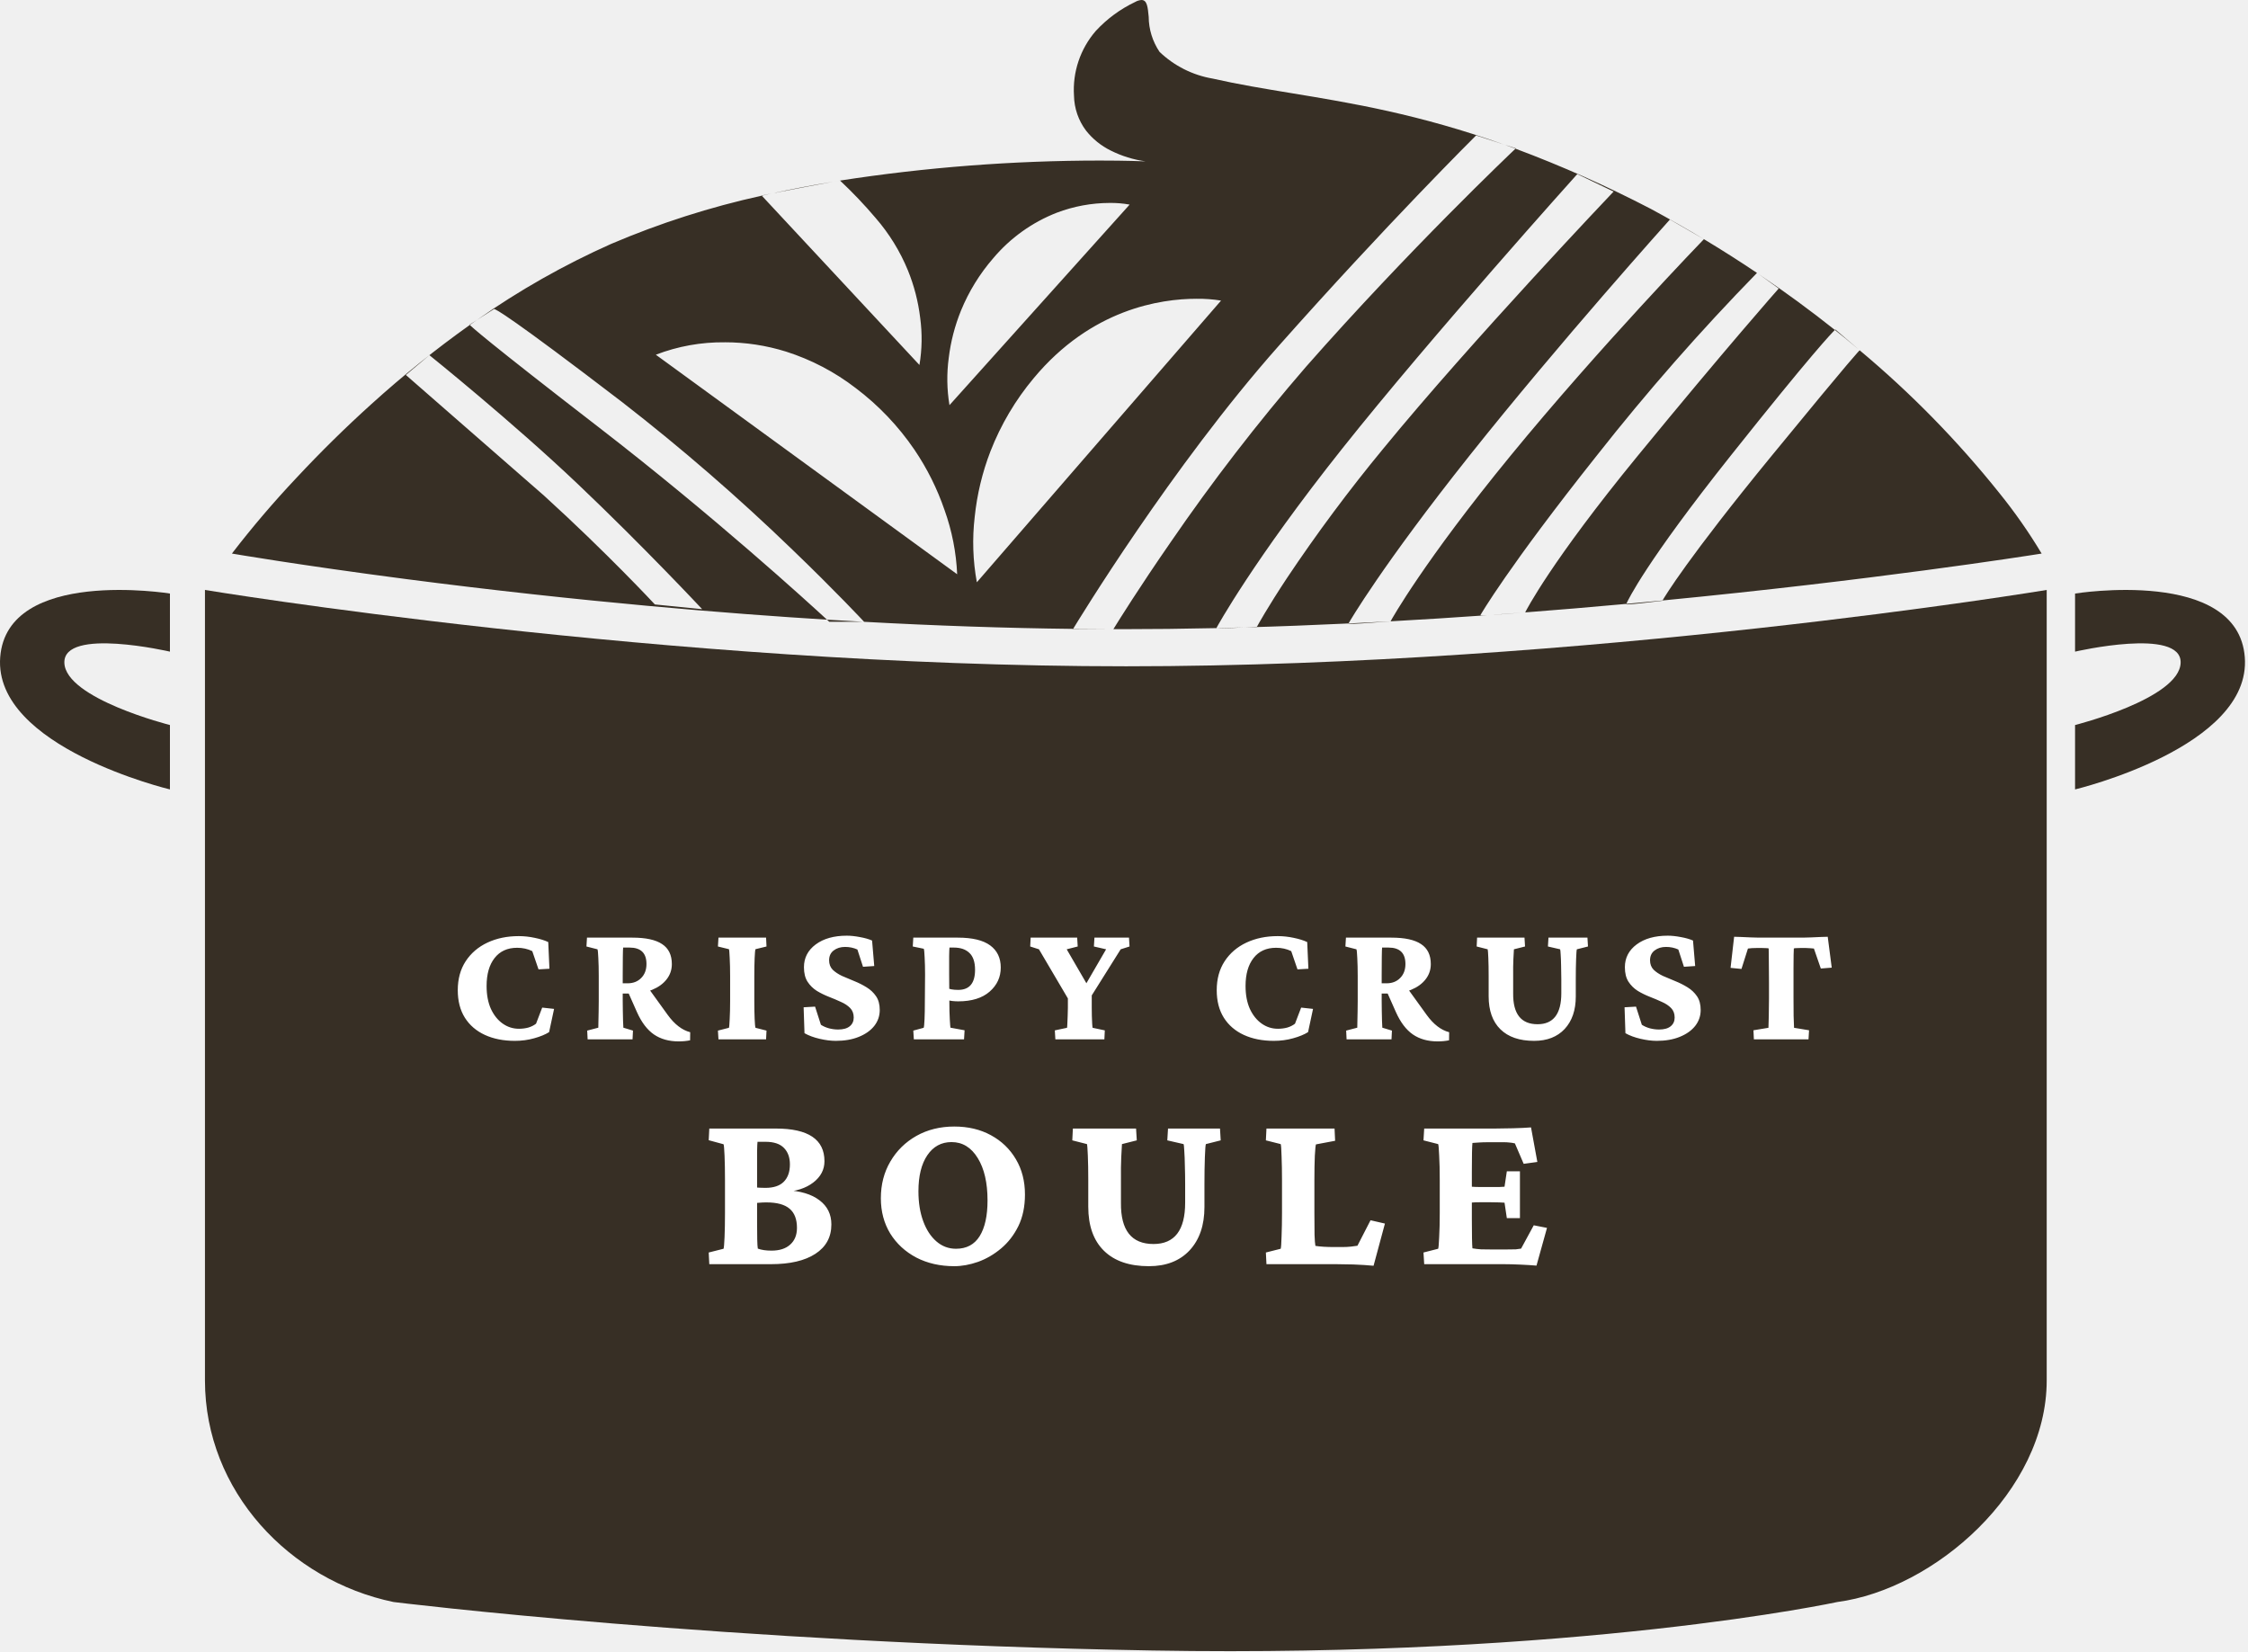
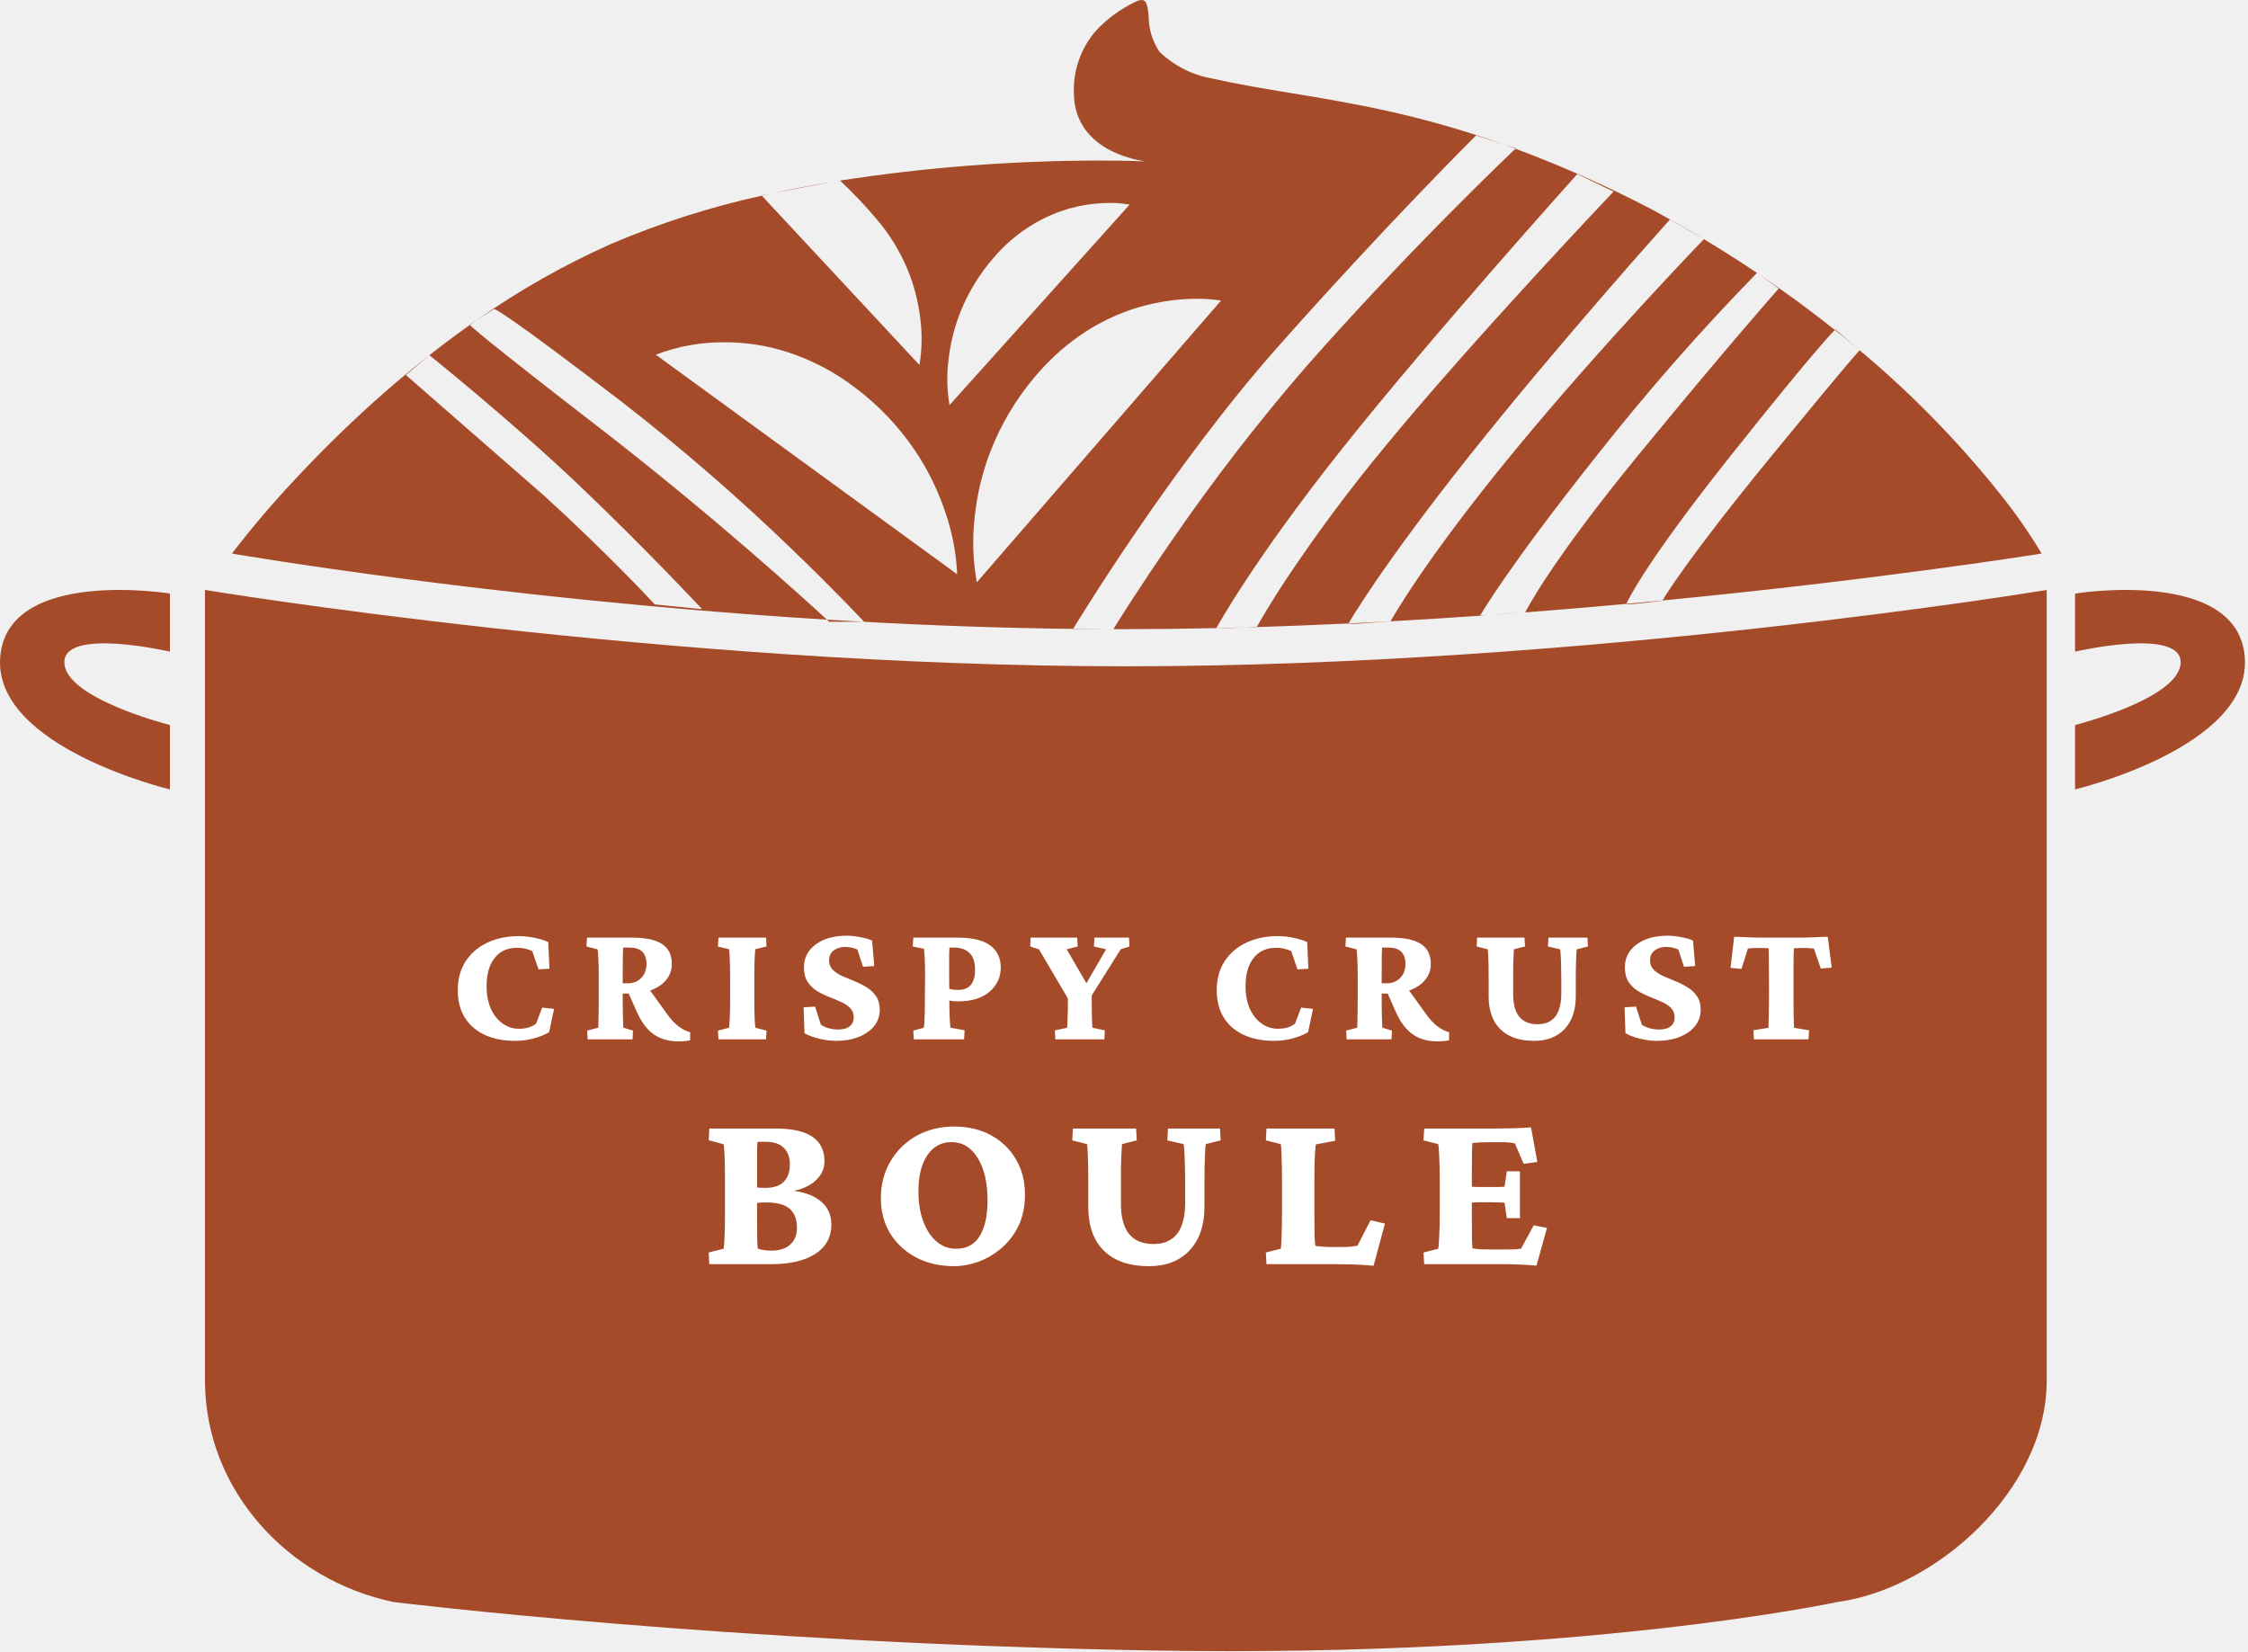
<svg xmlns="http://www.w3.org/2000/svg" width="610" height="448" viewBox="0 0 610 448" fill="none">
-   <path d="M55.617 160.067C55.617 160.067 180.632 180.782 305.572 180.782C430.512 180.782 555.378 160.067 555.378 160.067V374.543C555.378 404.651 524.847 431.203 498.554 434.666C498.554 434.666 428.608 449.819 312.689 447.818C196.77 445.818 106.787 434.666 106.787 434.666C78.641 428.824 55.617 404.651 55.617 374.543V160.067Z" fill="#372F25" />
-   <path d="M46.113 176.805V161.041C46.113 161.041 1.925 153.891 0.053 178.324C-1.818 202.757 46.113 214.187 46.113 214.187V196.717C46.113 196.717 17.763 189.565 17.465 179.834C17.167 170.103 46.113 176.805 46.113 176.805Z" fill="#372F25" />
-   <path d="M563.072 176.805V161.041C563.072 161.041 607.26 153.891 609.132 178.324C611.004 202.757 563.072 214.188 563.072 214.188V196.719C563.072 196.719 591.422 189.566 591.72 179.836C592.018 170.105 563.072 176.805 563.072 176.805Z" fill="#372F25" />
-   <path d="M304.233 170.71H302.121L302.163 170.635C303.653 168.217 309.17 159.369 317.61 147.178C328.964 130.619 341.239 114.71 354.376 99.526C382.266 67.826 410.062 41.447 411.232 40.34C423.795 45.033 436.06 50.489 447.958 56.676C457.91 62.048 467.602 67.891 476.763 74.05C461.404 89.779 446.897 106.317 433.304 123.594C409.122 154.014 401.786 166.778 401.715 166.899C401.713 166.902 401.713 166.905 401.713 166.908C401.713 166.911 401.713 166.913 401.715 166.916C401.73 166.949 401.897 166.965 402.235 166.965C402.536 166.965 402.974 166.95 403.536 166.923C394.631 167.555 385.814 168.11 377.334 168.577C377.688 167.928 386.322 152.404 409.937 123.592C433.9 94.353 462.072 65.188 462.353 64.899L453.129 59.567C452.847 59.882 423.143 92.95 398.782 123.588C374.948 153.571 366.279 168.537 365.921 169.16C356.326 169.618 346.818 169.978 337.662 170.23C339.556 170.141 341.068 170.049 341.082 170.049V170.038C341.36 169.525 343.954 164.81 349.166 156.923C357.311 144.737 366.068 132.97 375.404 121.669C399.345 92.455 437.474 52.377 437.858 51.975L428.001 47.231C427.623 47.651 388.49 91.192 364.255 121.669C340.048 152.11 330.2 170.17 330.104 170.348C330.102 170.351 330.101 170.354 330.101 170.357C330.101 170.361 330.102 170.364 330.104 170.367C330.104 170.387 330.173 170.405 330.286 170.417C321.372 170.614 312.607 170.71 304.233 170.71ZM301.39 170.71H291.146L291.192 170.634C294.572 170.672 298.003 170.697 301.39 170.706V170.71ZM291.192 170.634C273.019 170.425 253.897 169.776 234.344 168.706H234.477C234.426 168.653 226.83 160.492 214.957 149.081C200.296 134.92 184.879 121.563 168.776 109.066C138.192 85.656 134.465 83.837 134.051 83.837C134.044 83.836 134.037 83.837 134.03 83.839C134.023 83.841 134.017 83.845 134.012 83.85C134.011 83.853 134.01 83.856 134.01 83.859C134.01 83.863 134.011 83.866 134.012 83.87L129.406 86.824C140.85 78.786 153.045 71.874 165.821 66.183C179.012 60.553 192.702 56.17 206.71 53.091L206.654 53.031L208.375 52.695L209.218 52.531C208.468 52.697 207.648 52.877 206.71 53.091L249.492 99.026C250.206 94.785 250.272 90.46 249.69 86.199C249.156 81.799 248.041 77.488 246.373 73.381C244.248 68.191 241.288 63.385 237.61 59.151C234.587 55.582 231.361 52.191 227.947 48.993C251.267 45.386 274.828 43.571 298.425 43.564C305.748 43.564 310.35 43.758 310.857 43.782C307.559 43.328 304.358 42.334 301.383 40.84C298.789 39.563 296.511 37.725 294.715 35.459C292.643 32.721 291.493 29.396 291.43 25.963C291.015 19.557 293.14 13.245 297.343 8.393C300.375 5.114 304.006 2.445 308.04 0.529C308.564 0.223 309.151 0.042 309.755 0C311.271 0 311.451 1.906 311.7 4.543C311.719 7.944 312.747 11.264 314.653 14.081C318.619 17.873 323.627 20.393 329.035 21.319C335.976 22.892 343.029 24.055 350.509 25.287C366.683 27.951 385.001 30.969 408.165 39.23L400.543 36.746C400.316 36.971 376.265 60.837 346.932 93.907C317.941 126.601 292.282 168.851 291.192 170.634ZM324.699 81.064C314.897 81.064 296.122 83.857 280.539 102.56C275.555 108.503 271.578 115.222 268.764 122.449C266.556 128.169 265.118 134.158 264.486 140.257C263.794 146.163 263.991 152.14 265.07 157.988L331.338 81.555C329.143 81.201 326.922 81.037 324.699 81.064ZM196.706 92.875C190.3 92.797 183.937 93.941 177.959 96.244L259.729 155.81C259.469 149.867 258.316 143.998 256.308 138.4C254.32 132.6 251.57 127.089 248.13 122.013C243.763 115.603 238.377 109.952 232.184 105.283C226.511 100.916 220.121 97.572 213.3 95.399C207.927 93.723 202.332 92.87 196.704 92.87L196.706 92.875ZM301.067 55.064C296.182 55.077 291.34 55.973 286.774 57.708C280.082 60.317 274.151 64.562 269.524 70.054C265.846 74.287 262.886 79.094 260.761 84.284C259.093 88.391 257.978 92.701 257.444 97.102C256.867 101.363 256.934 105.687 257.642 109.929L306.528 55.51C304.729 55.187 302.903 55.037 301.076 55.063L301.067 55.064ZM331.262 170.452C330.798 170.452 330.467 170.441 330.282 170.419C332.543 170.37 335.027 170.308 337.662 170.238C334.544 170.381 332.443 170.45 331.26 170.45L331.262 170.452ZM366.499 169.276C366.112 169.276 365.916 169.258 365.898 169.222C365.896 169.219 365.895 169.216 365.895 169.214C365.895 169.211 365.896 169.208 365.898 169.205L365.919 169.169C369.62 168.987 373.436 168.806 377.267 168.586L376.934 168.615C370.005 169.158 367.433 169.274 366.497 169.274L366.499 169.276ZM234.279 168.709H225.025L224.402 168.132C227.555 168.326 230.879 168.52 234.279 168.706V168.709ZM224.402 168.132C198.83 166.56 158.232 163.369 110.04 157.096C81.18 153.331 63.117 150.224 62.935 150.193L62.959 150.156C68.455 143.014 74.308 136.154 80.494 129.601C87.015 122.614 93.862 115.88 100.848 109.582C109.302 101.929 118.196 94.778 127.486 88.165C127.463 88.142 127.441 88.117 127.421 88.091L129.406 86.819C128.833 87.217 128.204 87.656 127.486 88.165C127.93 88.634 131.703 92.192 162.561 116.002C193.737 140.066 219.541 163.643 224.396 168.126L224.402 168.132ZM116.524 96.37L110.127 101.735L147.644 134.495C164.787 150.089 177.575 163.861 177.702 163.999L190.536 165.284C190.409 165.148 174.662 148.305 156.798 131.342C138.966 114.408 116.748 96.548 116.524 96.37ZM403.707 166.916C406.796 166.696 409.951 166.463 413.088 166.225C411.276 166.374 406.466 166.778 403.707 166.916ZM413.5 166.189L413.864 166.158C414.135 165.613 420.784 152.493 444.465 123.597C468.399 94.394 482.52 78.434 482.66 78.276L477.246 74.38C484.385 79.198 491.334 84.293 497.905 89.524C497.066 90.34 491.763 95.803 469.663 123.597C446.561 152.64 441.778 162.78 441.3 163.849C431.955 164.704 422.6 165.493 413.495 166.189H413.5ZM441.56 163.994C441.378 163.994 441.276 163.981 441.265 163.956C441.263 163.953 441.262 163.95 441.262 163.947C441.262 163.943 441.263 163.94 441.265 163.938L441.303 163.849C444.491 163.556 447.797 163.245 451.13 162.924C451.755 161.833 457.903 151.537 480.801 123.597C503.403 96.017 504.575 95.069 504.633 95.05C518.512 106.644 531.193 119.599 542.488 133.722C546.708 138.935 550.556 144.439 554.002 150.193L553.931 150.206C549.368 150.932 507.706 157.449 451.133 162.925L451.091 162.998L451.017 163.007C449.161 163.236 442.986 163.994 441.56 163.994ZM504.151 94.638C502.105 92.919 500.003 91.2 497.902 89.526C497.967 89.463 498.027 89.406 498.029 89.406L504.155 94.634L504.151 94.638ZM209.374 52.5C214.728 51.33 220.338 50.255 226.048 49.306C222.537 49.946 215.044 51.39 209.374 52.5ZM226.275 49.266C227.286 49.084 227.842 48.988 227.929 48.988H227.94C227.546 49.057 227.15 49.122 226.753 49.188L226.275 49.266ZM411.229 40.338C410.269 39.975 409.239 39.612 408.168 39.226L411.318 40.253L411.229 40.338Z" fill="#372F25" />
+   <path d="M55.617 160.067C55.617 160.067 180.632 180.782 305.572 180.782C430.512 180.782 555.378 160.067 555.378 160.067V374.543C555.378 404.651 524.847 431.203 498.554 434.666C498.554 434.666 428.608 449.819 312.689 447.818C196.77 445.818 106.787 434.666 106.787 434.666C78.641 428.824 55.617 404.651 55.617 374.543V160.067Z" fill="#a64b2a" />
+   <path d="M46.113 176.805V161.041C46.113 161.041 1.925 153.891 0.053 178.324C-1.818 202.757 46.113 214.187 46.113 214.187V196.717C46.113 196.717 17.763 189.565 17.465 179.834C17.167 170.103 46.113 176.805 46.113 176.805Z" fill="#a64b2a" />
+   <path d="M563.072 176.805V161.041C563.072 161.041 607.26 153.891 609.132 178.324C611.004 202.757 563.072 214.188 563.072 214.188V196.719C563.072 196.719 591.422 189.566 591.72 179.836C592.018 170.105 563.072 176.805 563.072 176.805Z" fill="#a64b2a" />
+   <path d="M304.233 170.71H302.121L302.163 170.635C303.653 168.217 309.17 159.369 317.61 147.178C328.964 130.619 341.239 114.71 354.376 99.526C382.266 67.826 410.062 41.447 411.232 40.34C423.795 45.033 436.06 50.489 447.958 56.676C457.91 62.048 467.602 67.891 476.763 74.05C461.404 89.779 446.897 106.317 433.304 123.594C409.122 154.014 401.786 166.778 401.715 166.899C401.713 166.902 401.713 166.905 401.713 166.908C401.713 166.911 401.713 166.913 401.715 166.916C401.73 166.949 401.897 166.965 402.235 166.965C402.536 166.965 402.974 166.95 403.536 166.923C394.631 167.555 385.814 168.11 377.334 168.577C377.688 167.928 386.322 152.404 409.937 123.592C433.9 94.353 462.072 65.188 462.353 64.899L453.129 59.567C452.847 59.882 423.143 92.95 398.782 123.588C374.948 153.571 366.279 168.537 365.921 169.16C356.326 169.618 346.818 169.978 337.662 170.23C339.556 170.141 341.068 170.049 341.082 170.049V170.038C341.36 169.525 343.954 164.81 349.166 156.923C357.311 144.737 366.068 132.97 375.404 121.669C399.345 92.455 437.474 52.377 437.858 51.975L428.001 47.231C427.623 47.651 388.49 91.192 364.255 121.669C340.048 152.11 330.2 170.17 330.104 170.348C330.102 170.351 330.101 170.354 330.101 170.357C330.101 170.361 330.102 170.364 330.104 170.367C330.104 170.387 330.173 170.405 330.286 170.417C321.372 170.614 312.607 170.71 304.233 170.71ZM301.39 170.71H291.146L291.192 170.634C294.572 170.672 298.003 170.697 301.39 170.706V170.71ZM291.192 170.634C273.019 170.425 253.897 169.776 234.344 168.706H234.477C234.426 168.653 226.83 160.492 214.957 149.081C200.296 134.92 184.879 121.563 168.776 109.066C138.192 85.656 134.465 83.837 134.051 83.837C134.044 83.836 134.037 83.837 134.03 83.839C134.023 83.841 134.017 83.845 134.012 83.85C134.011 83.853 134.01 83.856 134.01 83.859C134.01 83.863 134.011 83.866 134.012 83.87L129.406 86.824C140.85 78.786 153.045 71.874 165.821 66.183C179.012 60.553 192.702 56.17 206.71 53.091L206.654 53.031L208.375 52.695L209.218 52.531C208.468 52.697 207.648 52.877 206.71 53.091L249.492 99.026C250.206 94.785 250.272 90.46 249.69 86.199C249.156 81.799 248.041 77.488 246.373 73.381C244.248 68.191 241.288 63.385 237.61 59.151C234.587 55.582 231.361 52.191 227.947 48.993C251.267 45.386 274.828 43.571 298.425 43.564C305.748 43.564 310.35 43.758 310.857 43.782C307.559 43.328 304.358 42.334 301.383 40.84C298.789 39.563 296.511 37.725 294.715 35.459C292.643 32.721 291.493 29.396 291.43 25.963C291.015 19.557 293.14 13.245 297.343 8.393C300.375 5.114 304.006 2.445 308.04 0.529C308.564 0.223 309.151 0.042 309.755 0C311.271 0 311.451 1.906 311.7 4.543C311.719 7.944 312.747 11.264 314.653 14.081C318.619 17.873 323.627 20.393 329.035 21.319C335.976 22.892 343.029 24.055 350.509 25.287C366.683 27.951 385.001 30.969 408.165 39.23L400.543 36.746C400.316 36.971 376.265 60.837 346.932 93.907C317.941 126.601 292.282 168.851 291.192 170.634ZM324.699 81.064C314.897 81.064 296.122 83.857 280.539 102.56C275.555 108.503 271.578 115.222 268.764 122.449C266.556 128.169 265.118 134.158 264.486 140.257C263.794 146.163 263.991 152.14 265.07 157.988L331.338 81.555C329.143 81.201 326.922 81.037 324.699 81.064ZM196.706 92.875C190.3 92.797 183.937 93.941 177.959 96.244L259.729 155.81C259.469 149.867 258.316 143.998 256.308 138.4C254.32 132.6 251.57 127.089 248.13 122.013C243.763 115.603 238.377 109.952 232.184 105.283C226.511 100.916 220.121 97.572 213.3 95.399C207.927 93.723 202.332 92.87 196.704 92.87L196.706 92.875ZM301.067 55.064C296.182 55.077 291.34 55.973 286.774 57.708C280.082 60.317 274.151 64.562 269.524 70.054C265.846 74.287 262.886 79.094 260.761 84.284C259.093 88.391 257.978 92.701 257.444 97.102C256.867 101.363 256.934 105.687 257.642 109.929L306.528 55.51C304.729 55.187 302.903 55.037 301.076 55.063L301.067 55.064ZM331.262 170.452C330.798 170.452 330.467 170.441 330.282 170.419C332.543 170.37 335.027 170.308 337.662 170.238C334.544 170.381 332.443 170.45 331.26 170.45L331.262 170.452ZM366.499 169.276C366.112 169.276 365.916 169.258 365.898 169.222C365.896 169.219 365.895 169.216 365.895 169.214C365.895 169.211 365.896 169.208 365.898 169.205L365.919 169.169C369.62 168.987 373.436 168.806 377.267 168.586L376.934 168.615C370.005 169.158 367.433 169.274 366.497 169.274L366.499 169.276ZM234.279 168.709H225.025L224.402 168.132C227.555 168.326 230.879 168.52 234.279 168.706V168.709ZM224.402 168.132C198.83 166.56 158.232 163.369 110.04 157.096C81.18 153.331 63.117 150.224 62.935 150.193L62.959 150.156C68.455 143.014 74.308 136.154 80.494 129.601C87.015 122.614 93.862 115.88 100.848 109.582C109.302 101.929 118.196 94.778 127.486 88.165C127.463 88.142 127.441 88.117 127.421 88.091L129.406 86.819C128.833 87.217 128.204 87.656 127.486 88.165C127.93 88.634 131.703 92.192 162.561 116.002C193.737 140.066 219.541 163.643 224.396 168.126L224.402 168.132ZM116.524 96.37L110.127 101.735L147.644 134.495C164.787 150.089 177.575 163.861 177.702 163.999L190.536 165.284C190.409 165.148 174.662 148.305 156.798 131.342C138.966 114.408 116.748 96.548 116.524 96.37ZM403.707 166.916C406.796 166.696 409.951 166.463 413.088 166.225C411.276 166.374 406.466 166.778 403.707 166.916ZM413.5 166.189L413.864 166.158C414.135 165.613 420.784 152.493 444.465 123.597C468.399 94.394 482.52 78.434 482.66 78.276L477.246 74.38C484.385 79.198 491.334 84.293 497.905 89.524C497.066 90.34 491.763 95.803 469.663 123.597C446.561 152.64 441.778 162.78 441.3 163.849C431.955 164.704 422.6 165.493 413.495 166.189H413.5ZM441.56 163.994C441.378 163.994 441.276 163.981 441.265 163.956C441.263 163.953 441.262 163.95 441.262 163.947C441.262 163.943 441.263 163.94 441.265 163.938L441.303 163.849C444.491 163.556 447.797 163.245 451.13 162.924C451.755 161.833 457.903 151.537 480.801 123.597C503.403 96.017 504.575 95.069 504.633 95.05C518.512 106.644 531.193 119.599 542.488 133.722C546.708 138.935 550.556 144.439 554.002 150.193L553.931 150.206C549.368 150.932 507.706 157.449 451.133 162.925L451.091 162.998L451.017 163.007C449.161 163.236 442.986 163.994 441.56 163.994ZM504.151 94.638C502.105 92.919 500.003 91.2 497.902 89.526C497.967 89.463 498.027 89.406 498.029 89.406L504.155 94.634L504.151 94.638ZM209.374 52.5C214.728 51.33 220.338 50.255 226.048 49.306C222.537 49.946 215.044 51.39 209.374 52.5ZM226.275 49.266C227.286 49.084 227.842 48.988 227.929 48.988H227.94C227.546 49.057 227.15 49.122 226.753 49.188L226.275 49.266ZM411.229 40.338C410.269 39.975 409.239 39.612 408.168 39.226L411.318 40.253L411.229 40.338Z" fill="#a64b2a" />
  <path d="M139.715 282.41C136.629 282.41 133.914 281.873 131.57 280.799C129.246 279.725 127.439 278.172 126.15 276.141C124.861 274.09 124.217 271.6 124.217 268.67C124.217 265.623 124.93 263.006 126.355 260.818C127.801 258.611 129.773 256.922 132.273 255.75C134.773 254.578 137.605 253.992 140.77 253.992C142.215 253.992 143.66 254.148 145.105 254.461C146.551 254.754 147.771 255.135 148.768 255.604L149.09 262.84L146.131 263.016L144.432 258.064C143.201 257.459 141.834 257.156 140.33 257.156C137.693 257.156 135.652 258.084 134.207 259.939C132.762 261.775 132.039 264.305 132.039 267.527C132.039 269.93 132.43 272 133.211 273.738C134.012 275.457 135.076 276.785 136.404 277.723C137.732 278.66 139.207 279.129 140.828 279.129C141.707 279.129 142.547 279.021 143.348 278.807C144.148 278.572 144.852 278.221 145.457 277.752L147.127 273.387L150.35 273.738L149.002 280.037C147.986 280.682 146.639 281.238 144.959 281.707C143.299 282.176 141.551 282.41 139.715 282.41ZM159.455 282L159.338 279.627L162.355 278.836C162.355 278.582 162.365 278.025 162.385 277.166C162.404 276.307 162.424 275.359 162.443 274.324C162.463 273.289 162.473 272.371 162.473 271.57V264.861C162.473 262.947 162.434 261.297 162.355 259.91C162.297 258.523 162.219 257.742 162.121 257.566L159.133 256.805L159.279 254.402H171.613C175.246 254.402 177.932 254.988 179.67 256.16C181.428 257.312 182.307 259.119 182.307 261.58C182.307 263.143 181.828 264.529 180.871 265.74C179.934 266.932 178.635 267.869 176.975 268.553C175.314 269.236 173.41 269.578 171.262 269.578H168.127V266.795H170.295C171.818 266.795 173.049 266.316 173.986 265.359C174.943 264.402 175.422 263.133 175.422 261.551C175.422 258.582 173.889 257.098 170.822 257.098H169.094C169.055 257.293 169.025 258.152 169.006 259.676C168.986 261.18 168.977 262.801 168.977 264.539V271.57C168.977 272.371 168.986 273.26 169.006 274.236C169.025 275.193 169.045 276.092 169.064 276.932C169.104 277.771 169.133 278.406 169.152 278.836L171.76 279.627L171.643 282H159.455ZM184.182 282.557C181.506 282.557 179.25 281.922 177.414 280.652C175.598 279.383 174.074 277.371 172.844 274.617L170.266 268.816L175.568 267.586L181.193 275.379C183.029 277.918 185.061 279.48 187.287 280.066L187.258 282.264C186.281 282.459 185.256 282.557 184.182 282.557ZM194.957 282L194.811 279.627L197.799 278.865C197.877 278.67 197.945 277.879 198.004 276.492C198.082 275.086 198.121 273.445 198.121 271.57V264.861C198.121 262.947 198.082 261.287 198.004 259.881C197.945 258.475 197.877 257.693 197.799 257.537L194.811 256.805L194.957 254.402H207.877L207.994 256.805L205.006 257.537C204.908 257.752 204.83 258.562 204.771 259.969C204.713 261.375 204.684 263.006 204.684 264.861V271.57C204.684 273.387 204.713 274.998 204.771 276.404C204.83 277.791 204.908 278.611 205.006 278.865L207.994 279.627L207.877 282H194.957ZM226.797 282.41C225.469 282.41 224.004 282.225 222.402 281.854C220.801 281.482 219.434 280.975 218.301 280.33L218.066 273.299L221.172 273.123L222.754 278.045C223.379 278.455 224.111 278.777 224.951 279.012C225.791 279.227 226.611 279.334 227.412 279.334C228.799 279.334 229.854 279.041 230.576 278.455C231.299 277.869 231.66 277.078 231.66 276.082C231.66 275.027 231.338 274.168 230.693 273.504C230.049 272.84 229.209 272.283 228.174 271.834C227.158 271.365 226.074 270.906 224.922 270.457C223.77 270.008 222.676 269.471 221.641 268.846C220.625 268.201 219.785 267.371 219.121 266.355C218.477 265.34 218.154 264.031 218.154 262.43C218.154 259.891 219.219 257.83 221.348 256.248C223.477 254.666 226.289 253.875 229.785 253.875C230.859 253.875 232.051 254.002 233.359 254.256C234.668 254.49 235.762 254.803 236.641 255.193L237.227 262.107L234.18 262.312L232.656 257.625C231.621 257.156 230.508 256.922 229.316 256.922C228.086 256.922 227.051 257.244 226.211 257.889C225.391 258.514 224.98 259.402 224.98 260.555C224.98 261.59 225.303 262.439 225.947 263.104C226.611 263.748 227.461 264.314 228.496 264.803C229.551 265.271 230.664 265.74 231.836 266.209C233.008 266.678 234.111 267.234 235.146 267.879C236.201 268.523 237.061 269.334 237.725 270.311C238.389 271.287 238.721 272.527 238.721 274.031C238.721 275.652 238.223 277.098 237.227 278.367C236.23 279.617 234.834 280.604 233.037 281.326C231.26 282.049 229.18 282.41 226.797 282.41ZM247.973 282L247.826 279.627L250.639 278.865C250.736 278.67 250.814 277.908 250.873 276.58C250.932 275.252 250.961 273.66 250.961 271.805L251.02 264.422C251.02 262.664 250.98 261.111 250.902 259.764C250.844 258.396 250.766 257.615 250.668 257.42L247.68 256.805L247.826 254.402H259.926C263.852 254.402 266.771 255.105 268.686 256.512C270.6 257.918 271.557 259.92 271.557 262.518C271.557 265.115 270.551 267.293 268.539 269.051C266.527 270.809 263.686 271.688 260.014 271.688C259.486 271.688 258.959 271.658 258.432 271.6C257.904 271.521 257.406 271.443 256.938 271.365V268.084C257.25 268.201 257.66 268.318 258.168 268.436C258.695 268.533 259.311 268.582 260.014 268.582C263.061 268.582 264.584 266.766 264.584 263.133C264.584 261.043 264.076 259.52 263.061 258.562C262.064 257.586 260.648 257.098 258.812 257.098H257.641C257.602 257.449 257.572 258.211 257.553 259.383C257.553 260.535 257.553 262.215 257.553 264.422L257.611 271.805C257.611 273.66 257.65 275.252 257.729 276.58C257.807 277.908 257.865 278.66 257.904 278.836L261.742 279.539L261.596 282H247.973ZM304.1 257.566L294.08 273.533L296.248 268.729V273.445C296.248 274.129 296.258 274.871 296.277 275.672C296.297 276.453 296.326 277.146 296.365 277.752C296.404 278.357 296.443 278.729 296.482 278.865L299.793 279.568L299.676 282H286.375L286.229 279.568L289.539 278.865C289.578 278.729 289.607 278.357 289.627 277.752C289.666 277.146 289.695 276.453 289.715 275.672C289.754 274.871 289.773 274.129 289.773 273.445V268.729L291.326 273.533L281.922 257.566L279.549 256.805L279.666 254.402H292.293L292.439 256.805L289.451 257.566L295.369 267.762H294.227L300.145 257.566L296.834 256.805L296.98 254.402H306.355L306.502 256.805L304.1 257.566ZM345.66 282.41C342.574 282.41 339.859 281.873 337.516 280.799C335.191 279.725 333.385 278.172 332.096 276.141C330.807 274.09 330.162 271.6 330.162 268.67C330.162 265.623 330.875 263.006 332.301 260.818C333.746 258.611 335.719 256.922 338.219 255.75C340.719 254.578 343.551 253.992 346.715 253.992C348.16 253.992 349.605 254.148 351.051 254.461C352.496 254.754 353.717 255.135 354.713 255.604L355.035 262.84L352.076 263.016L350.377 258.064C349.146 257.459 347.779 257.156 346.275 257.156C343.639 257.156 341.598 258.084 340.152 259.939C338.707 261.775 337.984 264.305 337.984 267.527C337.984 269.93 338.375 272 339.156 273.738C339.957 275.457 341.021 276.785 342.35 277.723C343.678 278.66 345.152 279.129 346.773 279.129C347.652 279.129 348.492 279.021 349.293 278.807C350.094 278.572 350.797 278.221 351.402 277.752L353.072 273.387L356.295 273.738L354.947 280.037C353.932 280.682 352.584 281.238 350.904 281.707C349.244 282.176 347.496 282.41 345.66 282.41ZM365.4 282L365.283 279.627L368.301 278.836C368.301 278.582 368.311 278.025 368.33 277.166C368.35 276.307 368.369 275.359 368.389 274.324C368.408 273.289 368.418 272.371 368.418 271.57V264.861C368.418 262.947 368.379 261.297 368.301 259.91C368.242 258.523 368.164 257.742 368.066 257.566L365.078 256.805L365.225 254.402H377.559C381.191 254.402 383.877 254.988 385.615 256.16C387.373 257.312 388.252 259.119 388.252 261.58C388.252 263.143 387.773 264.529 386.816 265.74C385.879 266.932 384.58 267.869 382.92 268.553C381.26 269.236 379.355 269.578 377.207 269.578H374.072V266.795H376.24C377.764 266.795 378.994 266.316 379.932 265.359C380.889 264.402 381.367 263.133 381.367 261.551C381.367 258.582 379.834 257.098 376.768 257.098H375.039C375 257.293 374.971 258.152 374.951 259.676C374.932 261.18 374.922 262.801 374.922 264.539V271.57C374.922 272.371 374.932 273.26 374.951 274.236C374.971 275.193 374.99 276.092 375.01 276.932C375.049 277.771 375.078 278.406 375.098 278.836L377.705 279.627L377.588 282H365.4ZM390.127 282.557C387.451 282.557 385.195 281.922 383.359 280.652C381.543 279.383 380.02 277.371 378.789 274.617L376.211 268.816L381.514 267.586L387.139 275.379C388.975 277.918 391.006 279.48 393.232 280.066L393.203 282.264C392.227 282.459 391.201 282.557 390.127 282.557ZM400.814 254.402H413.676L413.822 256.805L410.805 257.566C410.766 258.113 410.717 259.012 410.658 260.262C410.6 261.512 410.58 263.045 410.6 264.861V269.52C410.541 275.105 412.748 277.898 417.221 277.898C421.518 277.898 423.666 275.096 423.666 269.49V265.711C423.666 264.402 423.646 263.152 423.607 261.961C423.588 260.77 423.549 259.773 423.49 258.973C423.451 258.152 423.402 257.684 423.344 257.566L420.033 256.805L420.18 254.402H430.756L430.902 256.805L427.885 257.566C427.807 257.723 427.738 258.611 427.68 260.232C427.621 261.834 427.592 263.66 427.592 265.711V270.369C427.592 274.08 426.586 277.02 424.574 279.188C422.562 281.336 419.799 282.41 416.283 282.41C412.318 282.41 409.271 281.365 407.143 279.275C405.014 277.186 403.949 274.197 403.949 270.311V264.861C403.949 262.928 403.92 261.277 403.861 259.91C403.803 258.523 403.744 257.742 403.686 257.566L400.697 256.805L400.814 254.402ZM449.559 282.41C448.23 282.41 446.766 282.225 445.164 281.854C443.562 281.482 442.195 280.975 441.062 280.33L440.828 273.299L443.934 273.123L445.516 278.045C446.141 278.455 446.873 278.777 447.713 279.012C448.553 279.227 449.373 279.334 450.174 279.334C451.561 279.334 452.615 279.041 453.338 278.455C454.061 277.869 454.422 277.078 454.422 276.082C454.422 275.027 454.1 274.168 453.455 273.504C452.811 272.84 451.971 272.283 450.936 271.834C449.92 271.365 448.836 270.906 447.684 270.457C446.531 270.008 445.438 269.471 444.402 268.846C443.387 268.201 442.547 267.371 441.883 266.355C441.238 265.34 440.916 264.031 440.916 262.43C440.916 259.891 441.98 257.83 444.109 256.248C446.238 254.666 449.051 253.875 452.547 253.875C453.621 253.875 454.812 254.002 456.121 254.256C457.43 254.49 458.523 254.803 459.402 255.193L459.988 262.107L456.941 262.312L455.418 257.625C454.383 257.156 453.27 256.922 452.078 256.922C450.848 256.922 449.812 257.244 448.973 257.889C448.152 258.514 447.742 259.402 447.742 260.555C447.742 261.59 448.064 262.439 448.709 263.104C449.373 263.748 450.223 264.314 451.258 264.803C452.312 265.271 453.426 265.74 454.598 266.209C455.77 266.678 456.873 267.234 457.908 267.879C458.963 268.523 459.822 269.334 460.486 270.311C461.15 271.287 461.482 272.527 461.482 274.031C461.482 275.652 460.984 277.098 459.988 278.367C458.992 279.617 457.596 280.604 455.799 281.326C454.021 282.049 451.941 282.41 449.559 282.41ZM495.959 254.168L497.043 262.547L494.084 262.781L492.209 257.361C491.896 257.322 491.564 257.293 491.213 257.273C490.861 257.234 490.471 257.215 490.041 257.215H488.459C488.186 257.215 487.883 257.225 487.551 257.244C487.219 257.244 486.955 257.273 486.76 257.332C486.74 257.527 486.721 258.113 486.701 259.09C486.682 260.047 486.672 261.209 486.672 262.576C486.672 263.924 486.672 265.301 486.672 266.707V270.926C486.672 272.664 486.682 274.236 486.701 275.643C486.74 277.049 486.779 278.123 486.818 278.865L490.891 279.539L490.744 282H475.92L475.803 279.539L479.875 278.865C479.895 278.123 479.924 277.049 479.963 275.643C480.002 274.236 480.021 272.664 480.021 270.926V266.707C480.021 265.301 480.012 263.924 479.992 262.576C479.992 261.209 479.982 260.047 479.963 259.09C479.963 258.113 479.953 257.527 479.934 257.332C479.738 257.273 479.465 257.244 479.113 257.244C478.781 257.225 478.479 257.215 478.205 257.215H476.594C475.754 257.215 474.992 257.264 474.309 257.361L472.551 262.898L469.592 262.605L470.559 254.168C471.008 254.168 471.652 254.188 472.492 254.227C473.352 254.266 474.23 254.305 475.129 254.344C476.027 254.383 476.76 254.402 477.326 254.402H489.191C489.758 254.402 490.48 254.383 491.359 254.344C492.258 254.305 493.137 254.266 493.996 254.227C494.855 254.188 495.51 254.168 495.959 254.168Z" fill="white" />
  <path d="M196.336 338.82C196.44 338.56 196.531 337.518 196.609 335.695C196.688 333.846 196.727 331.646 196.727 329.094V320.148C196.727 317.596 196.688 315.396 196.609 313.547C196.531 311.698 196.44 310.669 196.336 310.461L192.312 309.367L192.469 306.203H210.555C219.331 306.203 223.719 309.159 223.719 315.07C223.719 317.362 222.703 319.289 220.672 320.852C218.667 322.388 216.023 323.247 212.742 323.43L213.211 322.922C217.169 323.104 220.216 324.016 222.352 325.656C224.513 327.271 225.594 329.458 225.594 332.219C225.594 335.656 224.148 338.312 221.258 340.188C218.393 342.062 214.37 343 209.188 343H192.469L192.312 339.836L196.336 338.82ZM205.438 331.906C205.438 333.599 205.451 335.057 205.477 336.281C205.503 337.479 205.555 338.312 205.633 338.781C206.622 339.146 207.859 339.328 209.344 339.328C211.531 339.328 213.224 338.781 214.422 337.688C215.646 336.594 216.258 335.083 216.258 333.156C216.258 330.812 215.594 329.081 214.266 327.961C212.938 326.815 210.841 326.242 207.977 326.242C207.273 326.242 206.661 326.268 206.141 326.32C205.62 326.346 205.086 326.385 204.539 326.438V322.141C205.19 322.193 205.737 322.232 206.18 322.258C206.648 322.284 207.143 322.297 207.664 322.297C209.904 322.297 211.57 321.75 212.664 320.656C213.784 319.536 214.344 317.961 214.344 315.93C214.344 314.055 213.81 312.57 212.742 311.477C211.674 310.357 209.995 309.797 207.703 309.797H205.555C205.503 310.161 205.464 311.047 205.438 312.453C205.438 313.833 205.438 315.474 205.438 317.375V331.906ZM258.945 343.547C255.091 343.547 251.654 342.766 248.633 341.203C245.638 339.615 243.281 337.44 241.562 334.68C239.87 331.893 239.023 328.703 239.023 325.109C239.023 321.385 239.883 318.065 241.602 315.148C243.32 312.206 245.677 309.888 248.672 308.195C251.693 306.503 255.117 305.656 258.945 305.656C262.695 305.656 266.003 306.438 268.867 308C271.758 309.562 274.023 311.737 275.664 314.523C277.305 317.284 278.125 320.474 278.125 324.094C278.125 327.375 277.526 330.24 276.328 332.688C275.13 335.109 273.568 337.128 271.641 338.742C269.714 340.357 267.63 341.568 265.391 342.375C263.151 343.156 261.003 343.547 258.945 343.547ZM259.414 338.82C262.253 338.82 264.388 337.688 265.82 335.422C267.253 333.13 267.969 329.888 267.969 325.695C267.969 320.904 267.083 317.076 265.312 314.211C263.542 311.32 261.172 309.875 258.203 309.875C255.443 309.875 253.255 311.06 251.641 313.43C250.026 315.799 249.219 319.068 249.219 323.234C249.219 326.281 249.648 328.977 250.508 331.32C251.367 333.664 252.565 335.5 254.102 336.828C255.638 338.156 257.409 338.82 259.414 338.82ZM291.125 306.203H308.273L308.469 309.406L304.445 310.422C304.393 311.151 304.328 312.349 304.25 314.016C304.172 315.682 304.146 317.727 304.172 320.148V326.359C304.094 333.807 307.036 337.531 313 337.531C318.729 337.531 321.594 333.794 321.594 326.32V321.281C321.594 319.536 321.568 317.87 321.516 316.281C321.49 314.693 321.438 313.365 321.359 312.297C321.307 311.203 321.242 310.578 321.164 310.422L316.75 309.406L316.945 306.203H331.047L331.242 309.406L327.219 310.422C327.115 310.63 327.023 311.815 326.945 313.977C326.867 316.112 326.828 318.547 326.828 321.281V327.492C326.828 332.44 325.487 336.359 322.805 339.25C320.122 342.115 316.438 343.547 311.75 343.547C306.464 343.547 302.401 342.154 299.562 339.367C296.724 336.581 295.305 332.596 295.305 327.414V320.148C295.305 317.57 295.266 315.37 295.188 313.547C295.109 311.698 295.031 310.656 294.953 310.422L290.969 309.406L291.125 306.203ZM372.719 343.43C371.104 343.273 369.268 343.156 367.211 343.078C365.154 343.026 363.604 343 362.562 343H343.656L343.5 339.836L347.523 338.82C347.628 338.482 347.706 337.349 347.758 335.422C347.836 333.495 347.875 331.385 347.875 329.094V320.148C347.875 317.779 347.836 315.643 347.758 313.742C347.706 311.815 347.628 310.708 347.523 310.422L343.5 309.406L343.656 306.203H362.133L362.289 309.523L357.094 310.5C356.99 310.708 356.885 311.737 356.781 313.586C356.703 315.409 356.664 317.596 356.664 320.148V329.094C356.664 331.568 356.677 333.547 356.703 335.031C356.755 336.516 356.833 337.518 356.938 338.039C358.24 338.247 359.906 338.352 361.938 338.352H364.281C365.115 338.352 365.883 338.312 366.586 338.234C367.315 338.156 367.901 338.078 368.344 338L371.898 331.086L375.805 331.984L372.719 343.43ZM416.93 343.391C415.706 343.286 414.247 343.195 412.555 343.117C410.862 343.039 409.352 343 408.023 343H386.461L386.266 339.836L390.25 338.82C390.354 338.56 390.445 337.505 390.523 335.656C390.628 333.807 390.68 331.62 390.68 329.094V320.148C390.68 317.57 390.628 315.37 390.523 313.547C390.445 311.698 390.354 310.656 390.25 310.422L386.266 309.406L386.461 306.203H405.641C406.943 306.203 408.583 306.177 410.562 306.125C412.568 306.073 414.195 305.995 415.445 305.891L417.164 315.266L413.453 315.773L411.07 310.227C410.497 310.096 409.99 310.018 409.547 309.992C409.13 309.94 408.674 309.914 408.18 309.914H403.648C402.815 309.914 402.021 309.94 401.266 309.992C400.536 310.018 399.964 310.057 399.547 310.109C399.443 311.073 399.391 313.664 399.391 317.883V330.773C399.391 335.044 399.443 337.688 399.547 338.703C400.302 338.833 401.083 338.924 401.891 338.977C402.724 339.003 403.805 339.016 405.133 339.016H408.297C409.885 339.016 410.888 339.003 411.305 338.977C411.747 338.924 412.229 338.859 412.75 338.781L416.188 332.453L419.781 333.156L416.93 343.391ZM408.883 330.5L408.258 326.32C407.971 326.294 407.503 326.268 406.852 326.242C406.201 326.216 405.471 326.203 404.664 326.203H401.422C400.693 326.203 400.003 326.229 399.352 326.281C398.727 326.333 398.271 326.359 397.984 326.359V321.828C398.271 321.854 398.727 321.906 399.352 321.984C400.003 322.036 400.693 322.062 401.422 322.062H404.664C405.471 322.062 406.201 322.062 406.852 322.062C407.503 322.036 407.971 322.01 408.258 321.984L408.883 317.805H412.438V330.5H408.883Z" fill="white" />
</svg>
